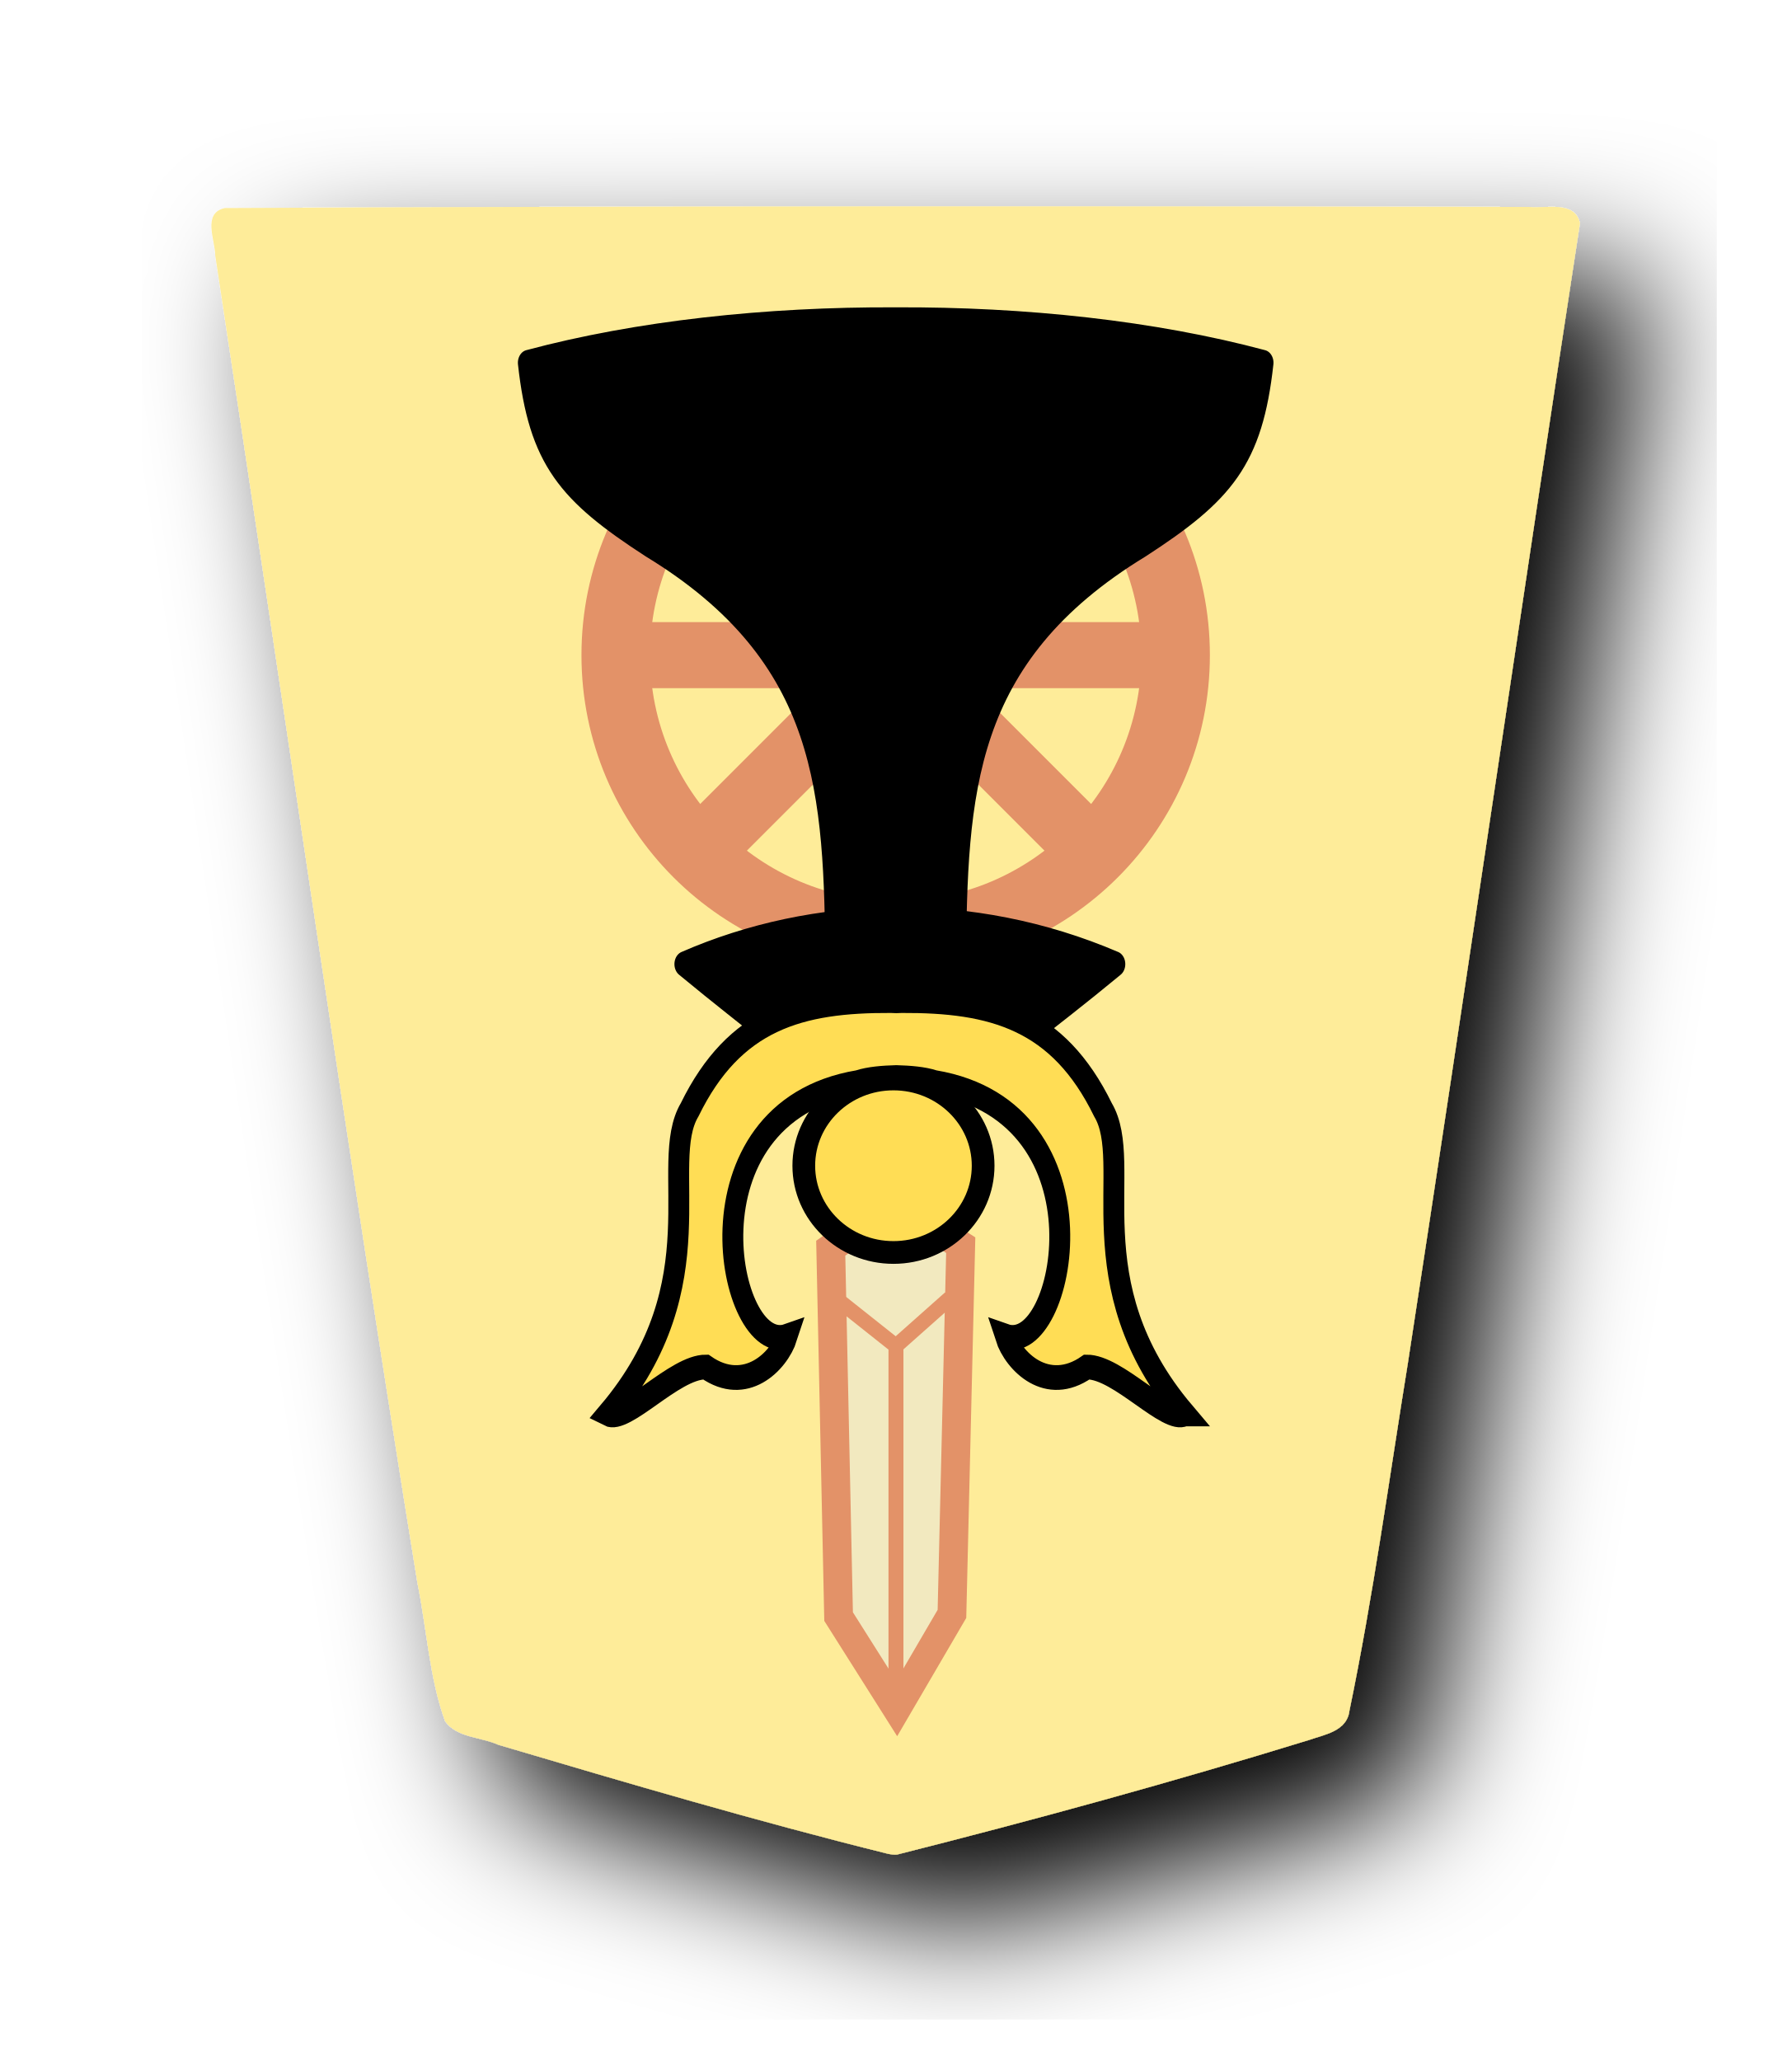
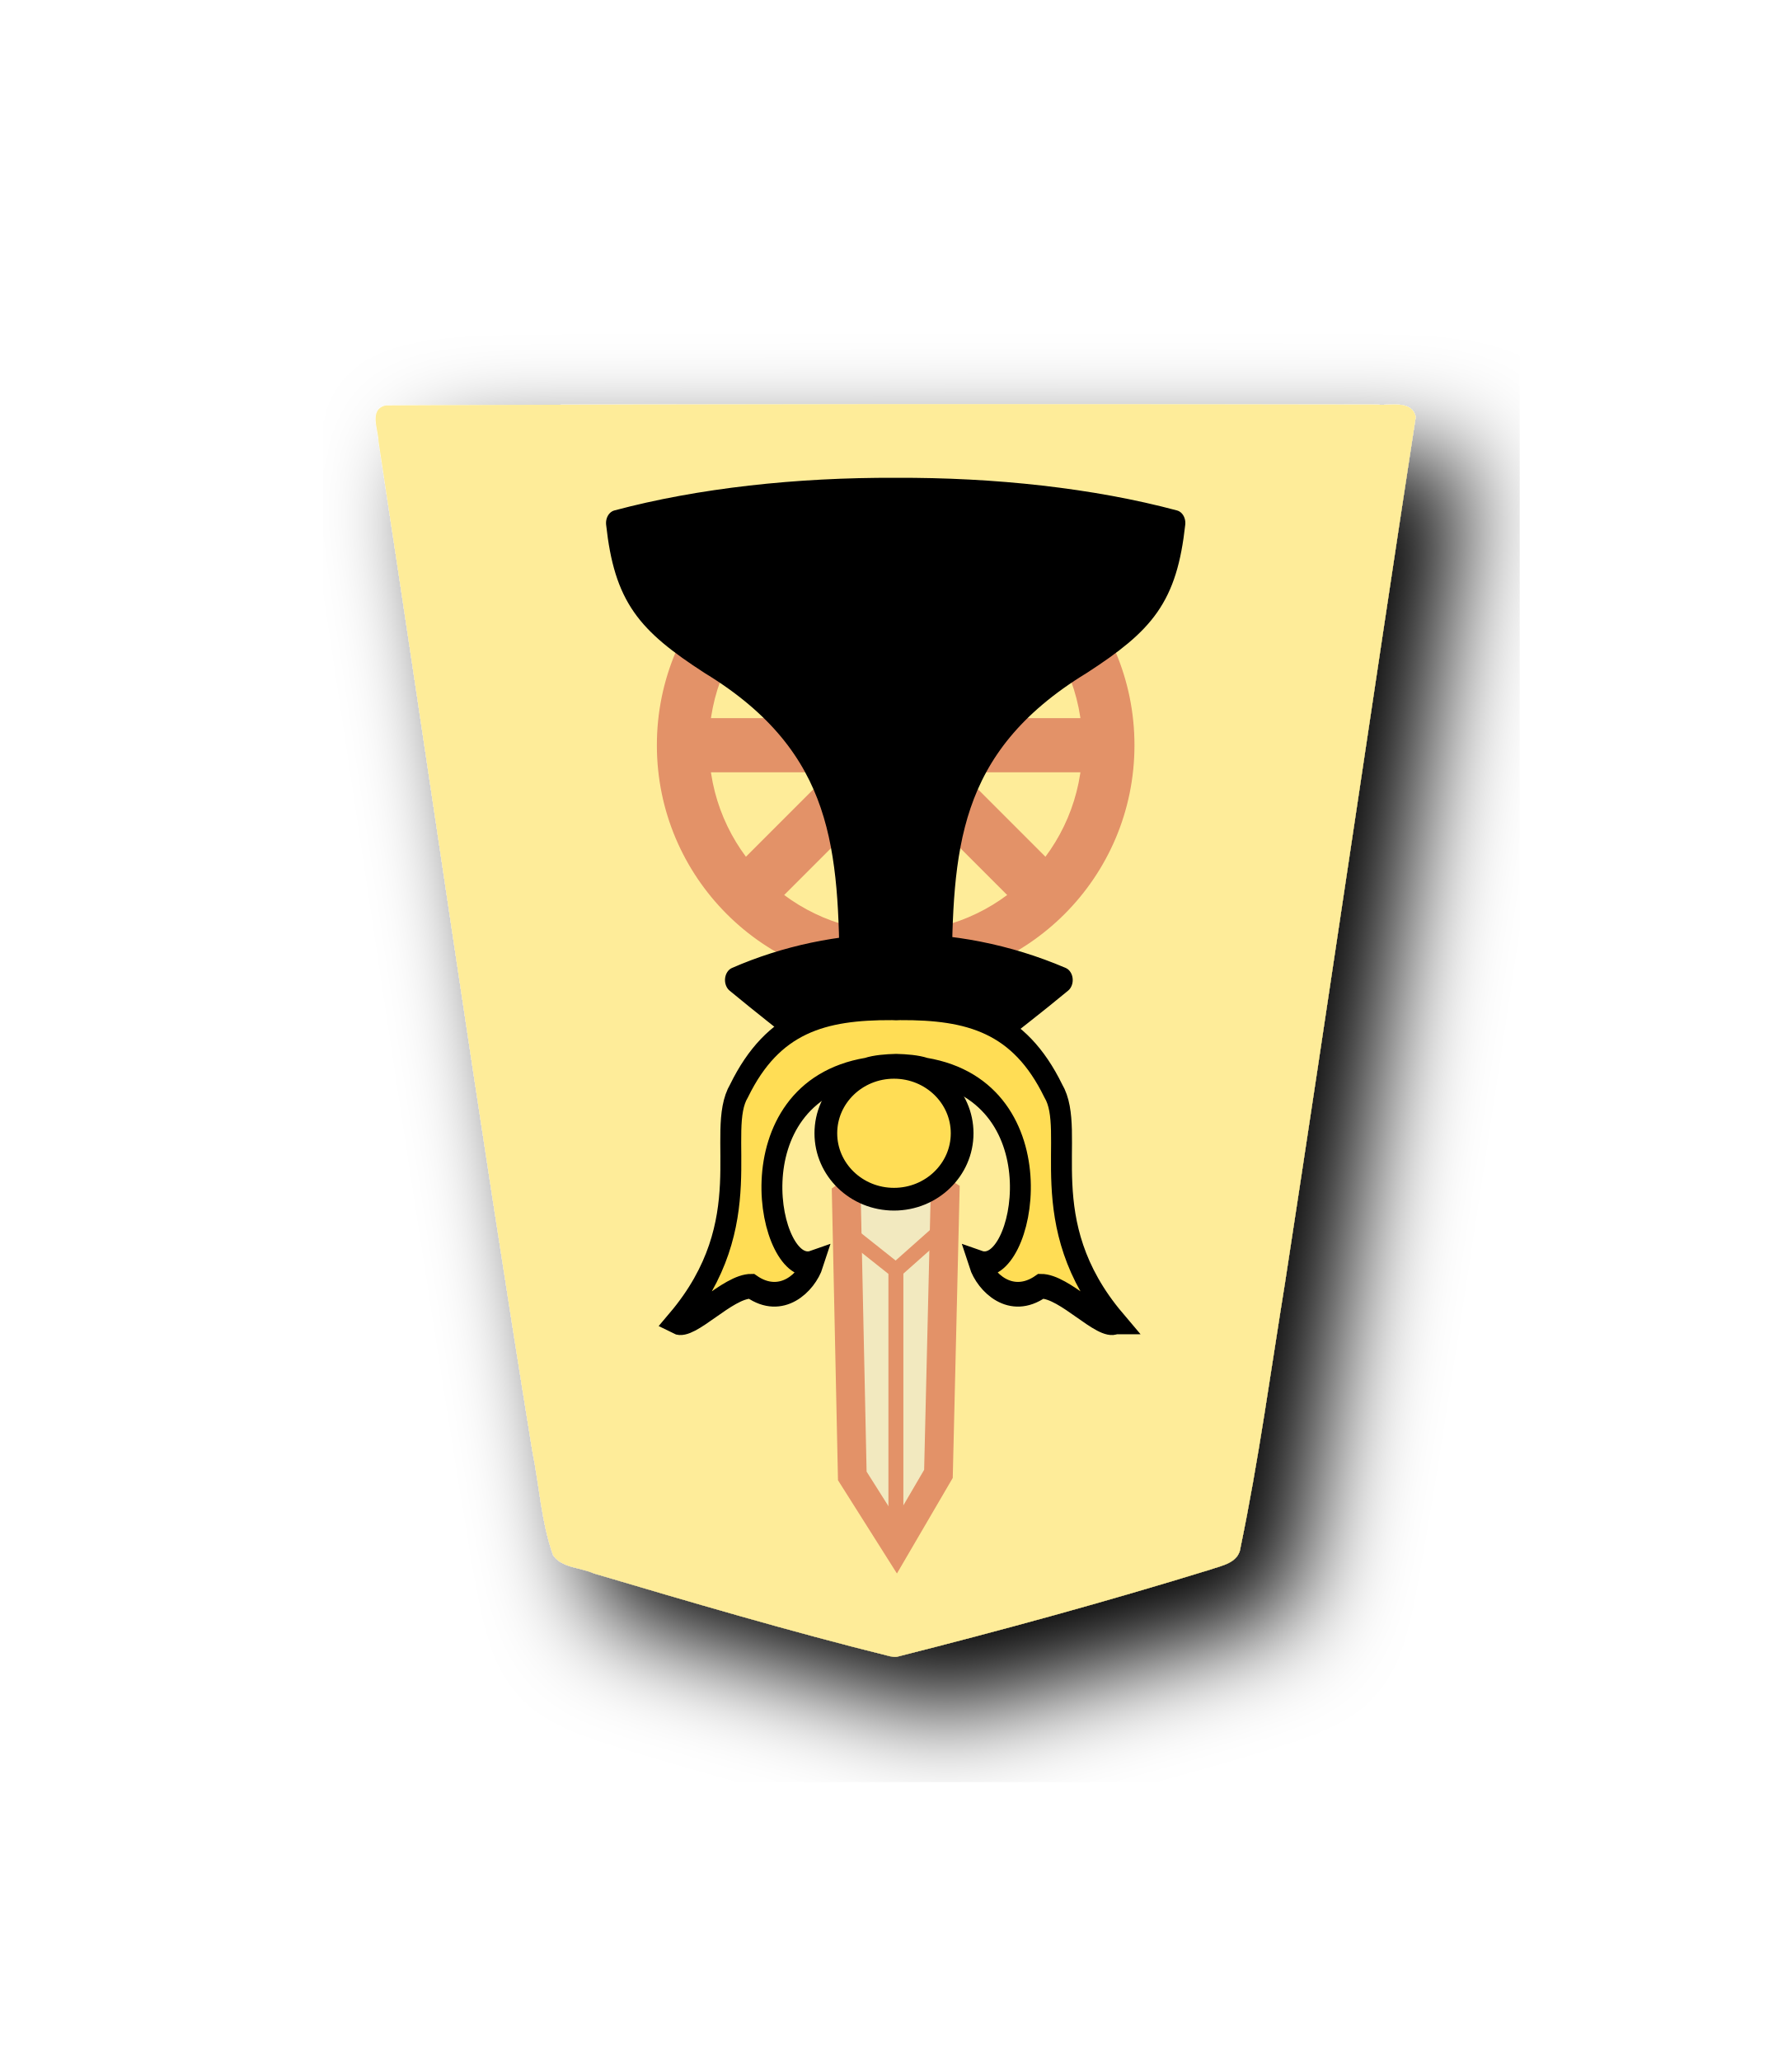
- <svg xmlns="http://www.w3.org/2000/svg" height="60" width="52.157">
+ <svg xmlns="http://www.w3.org/2000/svg" height="60" width="52.157" version="1.1" id="svg59">
+   <defs id="defs63" />
  <filter id="a">
-     <feGaussianBlur in="SourceAlpha" result="blur" stdDeviation="2" />
-     <feOffset dx="2" dy="2" result="offsetBlur" />
-     <feBlend in="SourceGraphic" in2="offsetBlur" mode="normal" />
+     <feGaussianBlur in="SourceAlpha" result="blur" stdDeviation="2" id="feGaussianBlur2" />
+     <feOffset dx="2" dy="2" result="offsetBlur" id="feOffset4" />
+     <feBlend in="SourceGraphic" in2="offsetBlur" mode="normal" id="feBlend6" />
  </filter>
-   <g transform="matrix(1 0 0 -1 -95.64097 81.11873)">
-     <g fill="#feec99" filter="url(#a)" transform="matrix(.9818505 0 0 -.9818505 -4.360504 104.3377)">
-       <path d="m-37.299-31.01c-4.096 1.034-8.171 2.152-12.208 3.395-.467.163-1.13.263-1.201.865-.709 3.416-1.178 6.885-1.737 10.331-1.73 11.255-3.378 22.528-5.1 33.78.155.682 1.013.424 1.51.48 12.894.025 25.788.03 38.68-.033.672-.156.28-.952.279-1.409-2.011-13.12-3.876-26.263-5.998-39.366-.277-1.356-.348-2.782-.816-4.087-.347-.497-1.073-.468-1.588-.704-3.832-1.137-7.673-2.267-11.55-3.231-.09-.017-.18-.032-.271-.021z" fill="#feec99" transform="matrix(-1 0 0 -1 91.157 47.625)" />
+   <g transform="matrix(0.76,0,0,-0.76,-66.4283,68.85024)" id="g57" style="stroke-width:1.316">
+     <g fill="#feec99" filter="url(#a)" transform="matrix(0.9818505,0,0,-0.9818505,-4.360504,104.3377)" id="g11" style="stroke-width:1.731">
+       <path d="m -37.299,-31.01 c -4.096,1.034 -8.171,2.152 -12.208,3.395 -0.467,0.163 -1.13,0.263 -1.201,0.865 -0.709,3.416 -1.178,6.885 -1.737,10.331 -1.73,11.255 -3.378,22.528 -5.1,33.78 0.155,0.682 1.013,0.424 1.51,0.48 12.894,0.025 25.788,0.03 38.68,-0.033 0.672,-0.156 0.28,-0.952 0.279,-1.409 -2.011,-13.12 -3.876,-26.263 -5.998,-39.366 -0.277,-1.356 -0.348,-2.782 -0.816,-4.087 -0.347,-0.497 -1.073,-0.468 -1.588,-0.704 -3.832,-1.137 -7.673,-2.267 -11.55,-3.231 -0.09,-0.017 -0.18,-0.032 -0.271,-0.021 z" fill="#feec99" transform="rotate(180,45.5785,23.8125)" id="path9" style="stroke-width:2.278" />
    </g>
-     <g transform="matrix(-1 0 0 1 485.2957 -66.8258)">
-       <g opacity=".5" transform="matrix(1.088573 0 0 1.088573 335.1879 85.93316)">
-         <g opacity="1" stroke="#c83737" stroke-width="4.938" transform="matrix(.08856987 0 0 .08856987 -7.546046 -92.94219)">
-           <path d="m372.139 1585.471v-265.45h15v265.45z" fill="#c83737" />
-           <g>
-             <path d="m373.444 1325.142-13.451-8.571 2.652-111.341 16.687-28.568 17.542 27.755 2.373 111.247-13.382 9.223z" fill="#e6e6e6" opacity="1" stroke-width="8.694" />
-             <g fill="none" stroke-width="4.516">
-               <path d="m379.551 1181.017v105.098l16.535 13.127" />
-               <path d="m379.551 1286.116-16.317 14.496" />
+     <g transform="matrix(-1,0,0,1,485.2957,-66.8258)" id="g55" style="stroke-width:1.316">
+       <g opacity="0.5" transform="matrix(1.088573,0,0,1.088573,335.1879,85.93316)" id="g39" style="stroke-width:1.731">
+         <g opacity="1" stroke="#c83737" stroke-width="6.498" transform="matrix(0.08856987,0,0,0.08856987,-7.546046,-92.94219)" id="g25">
+           <path d="m 372.139,1585.471 v -265.45 h 15 v 265.45 z" fill="#c83737" id="path13" style="stroke-width:8.55" />
+           <g id="g23" style="stroke-width:6.498">
+             <path d="m 373.444,1325.142 -13.451,-8.571 2.652,-111.341 16.687,-28.568 17.542,27.755 2.373,111.247 -13.382,9.223 z" fill="#e6e6e6" opacity="1" stroke-width="11.439" id="path15" />
+             <g fill="none" stroke-width="5.942" id="g21">
+               <path d="m 379.551,1181.017 v 105.098 l 16.535,13.127" id="path17" style="stroke-width:5.942" />
+               <path d="m 379.551,1286.116 -16.317,14.496" id="path19" style="stroke-width:5.942" />
            </g>
          </g>
        </g>
-         <g fill="#c83737">
-           <g transform="translate(-.508475 -2.894278)">
-             <path d="m19.295 41.675h14.583v1.329h-14.583z" opacity="1" stroke="#c83737" stroke-width=".437" />
-             <path d="m26.587 33.936a8.403 8.403 0 0 0 -8.404 8.404 8.403 8.403 0 0 0 8.404 8.404 8.403 8.403 0 0 0 8.404-8.404 8.403 8.403 0 0 0 -8.404-8.404zm0 1.832a6.571 6.571 0 0 1 6.57 6.571 6.571 6.571 0 0 1 -6.57 6.57 6.571 6.571 0 0 1 -6.571-6.57 6.571 6.571 0 0 1 6.571-6.571z" opacity="1" />
+         <g fill="#c83737" id="g37" style="stroke-width:2.278">
+           <g transform="translate(-0.508475,-2.894278)" id="g31" style="stroke-width:1.316">
+             <path d="m 19.295,41.675 h 14.583 v 1.329 H 19.295 Z" opacity="1" stroke="#c83737" stroke-width="0.576" id="path27" />
+             <path d="m 26.587,33.936 a 8.403,8.403 0 0 0 -8.404,8.404 8.403,8.403 0 0 0 8.404,8.404 8.403,8.403 0 0 0 8.404,-8.404 8.403,8.403 0 0 0 -8.404,-8.404 z m 0,1.832 a 6.571,6.571 0 0 1 6.57,6.571 6.571,6.571 0 0 1 -6.57,6.57 6.571,6.571 0 0 1 -6.571,-6.57 6.571,6.571 0 0 1 6.571,-6.571 z" opacity="1" id="path29" style="stroke-width:1.731" />
          </g>
-           <path d="m20.453 44.131 10.312-10.312.939.939-10.312 10.312z" opacity="1" stroke="#c83737" stroke-width=".437" />
-           <path d="m21.392 33.819 10.312 10.312-.939.939-10.312-10.312z" opacity="1" stroke="#c83737" stroke-width=".437" />
+           <path d="M 20.453,44.131 30.765,33.819 31.704,34.759 21.392,45.071 Z" opacity="1" stroke="#c83737" stroke-width="0.576" id="path33" />
+           <path d="M 21.392,33.819 31.704,44.131 30.765,45.071 20.453,34.759 Z" opacity="1" stroke="#c83737" stroke-width="0.576" id="path35" />
        </g>
      </g>
-       <g stroke="#000">
-         <g stroke-linejoin="round" stroke-width="1.313" transform="matrix(.4673147 0 0 .5688011 374.369 86.58432)">
-           <path d="m-23.356 44.733c-4.132 8.933-4.332 7.65-13.389 13.799 8.913 3.135 18.7 2.897 26.778 0-9.057-6.15-9.439-5.165-13.389-13.799z" />
-           <path d="m-26.818 58.55c-.102 8.756-.371 15.837-11.545 21.429-5.232 2.786-6.963 4.475-7.615 9.332 6.785 1.494 14.836 2.21 22.882 2.179 8.046.031 16.098-.686 22.882-2.179-.651-4.857-2.382-6.546-7.615-9.332-11.174-5.592-11.443-12.672-11.545-21.429v0c-1.241.019-2.482.02-3.722.019-1.241.001-2.482-0-3.722-.019z" />
+       <g stroke="#000000" id="g53" style="stroke-width:1.731">
+         <g stroke-linejoin="round" stroke-width="1.728" transform="matrix(0.4673147,0,0,0.5688011,374.369,86.58432)" id="g45">
+           <path d="m -23.356,44.733 c -4.132,8.933 -4.332,7.65 -13.389,13.799 8.913,3.135 18.7,2.897 26.778,0 -9.057,-6.15 -9.439,-5.165 -13.389,-13.799 z" id="path41" style="stroke-width:1.728" />
+           <path d="m -26.818,58.55 c -0.102,8.756 -0.371,15.837 -11.545,21.429 -5.232,2.786 -6.963,4.475 -7.615,9.332 6.785,1.494 14.836,2.21 22.882,2.179 8.046,0.031 16.098,-0.686 22.882,-2.179 C -0.864,84.454 -2.595,82.764 -7.828,79.978 -19.002,74.387 -19.271,67.306 -19.373,58.55 v 4e-6 c -1.241,0.019 -2.482,0.02 -3.722,0.019 -1.241,7.29e-4 -2.482,-2.33e-4 -3.722,-0.019 z" id="path43" style="stroke-width:1.728" />
        </g>
-         <g fill="#fd5" transform="matrix(.6614632 0 0 .6614632 -38.52898 31.35129)">
-           <path d="m89.878 104.459c71.228 71.229 31.757 135.821 52.51 165.379 28.871 49.947 71.083 59.605 129.343 59.369 1.132-.005 2.27-.039 3.413-.104 1.143.064 2.28.099 3.413.104 58.26.236 100.472-9.422 129.343-59.369 20.752-29.558-18.718-94.149 52.51-165.379-11.605-5.015-42.725 25.605-62.898 25.525-25.612-15.171-47.031 3.08-52.251 16.777 37.839-11.301 70.079 121.468-45.538 137.914-7.067 1.971-16.164 2.514-24.578 2.719-8.414-.205-17.511-.748-24.578-2.719-115.617-16.446-83.377-149.215-45.538-137.914-5.22-13.697-26.639-31.948-52.251-16.777-20.172.08-51.293-30.539-62.898-25.525z" stroke-width="13.427" transform="matrix(.06852995 0 0 .08094496 589.0195 105.5793)" />
-           <ellipse cx="608" cy="124.96" rx="3.947" ry="3.818" />
+         <g fill="#ffdd55" transform="matrix(0.6614632,0,0,0.6614632,-38.52898,31.35129)" id="g51" style="stroke-width:2.278">
+           <path d="m 89.878,104.459 c 71.228,71.229 31.757,135.821 52.51,165.379 28.871,49.947 71.083,59.605 129.343,59.369 1.132,-0.005 2.27,-0.039 3.413,-0.104 1.143,0.064 2.28,0.099 3.413,0.104 58.26,0.236 100.472,-9.422 129.343,-59.369 20.752,-29.558 -18.718,-94.149 52.51,-165.379 -11.605,-5.015 -42.725,25.605 -62.898,25.525 -25.612,-15.171 -47.031,3.08 -52.251,16.777 37.839,-11.301 70.079,121.468 -45.538,137.914 -7.067,1.971 -16.164,2.514 -24.578,2.719 -8.414,-0.205 -17.511,-0.748 -24.578,-2.719 -115.617,-16.446 -83.377,-149.215 -45.538,-137.914 -5.22,-13.697 -26.639,-31.948 -52.251,-16.777 -20.172,0.08 -51.293,-30.539 -62.898,-25.525 z" stroke-width="17.667" transform="matrix(0.06852995,0,0,0.08094496,589.0195,105.5793)" id="path47" />
+           <ellipse cx="608" cy="124.96" rx="3.947" ry="3.818" id="ellipse49" style="stroke-width:1.316" />
        </g>
      </g>
    </g>
  </g>
</svg>
